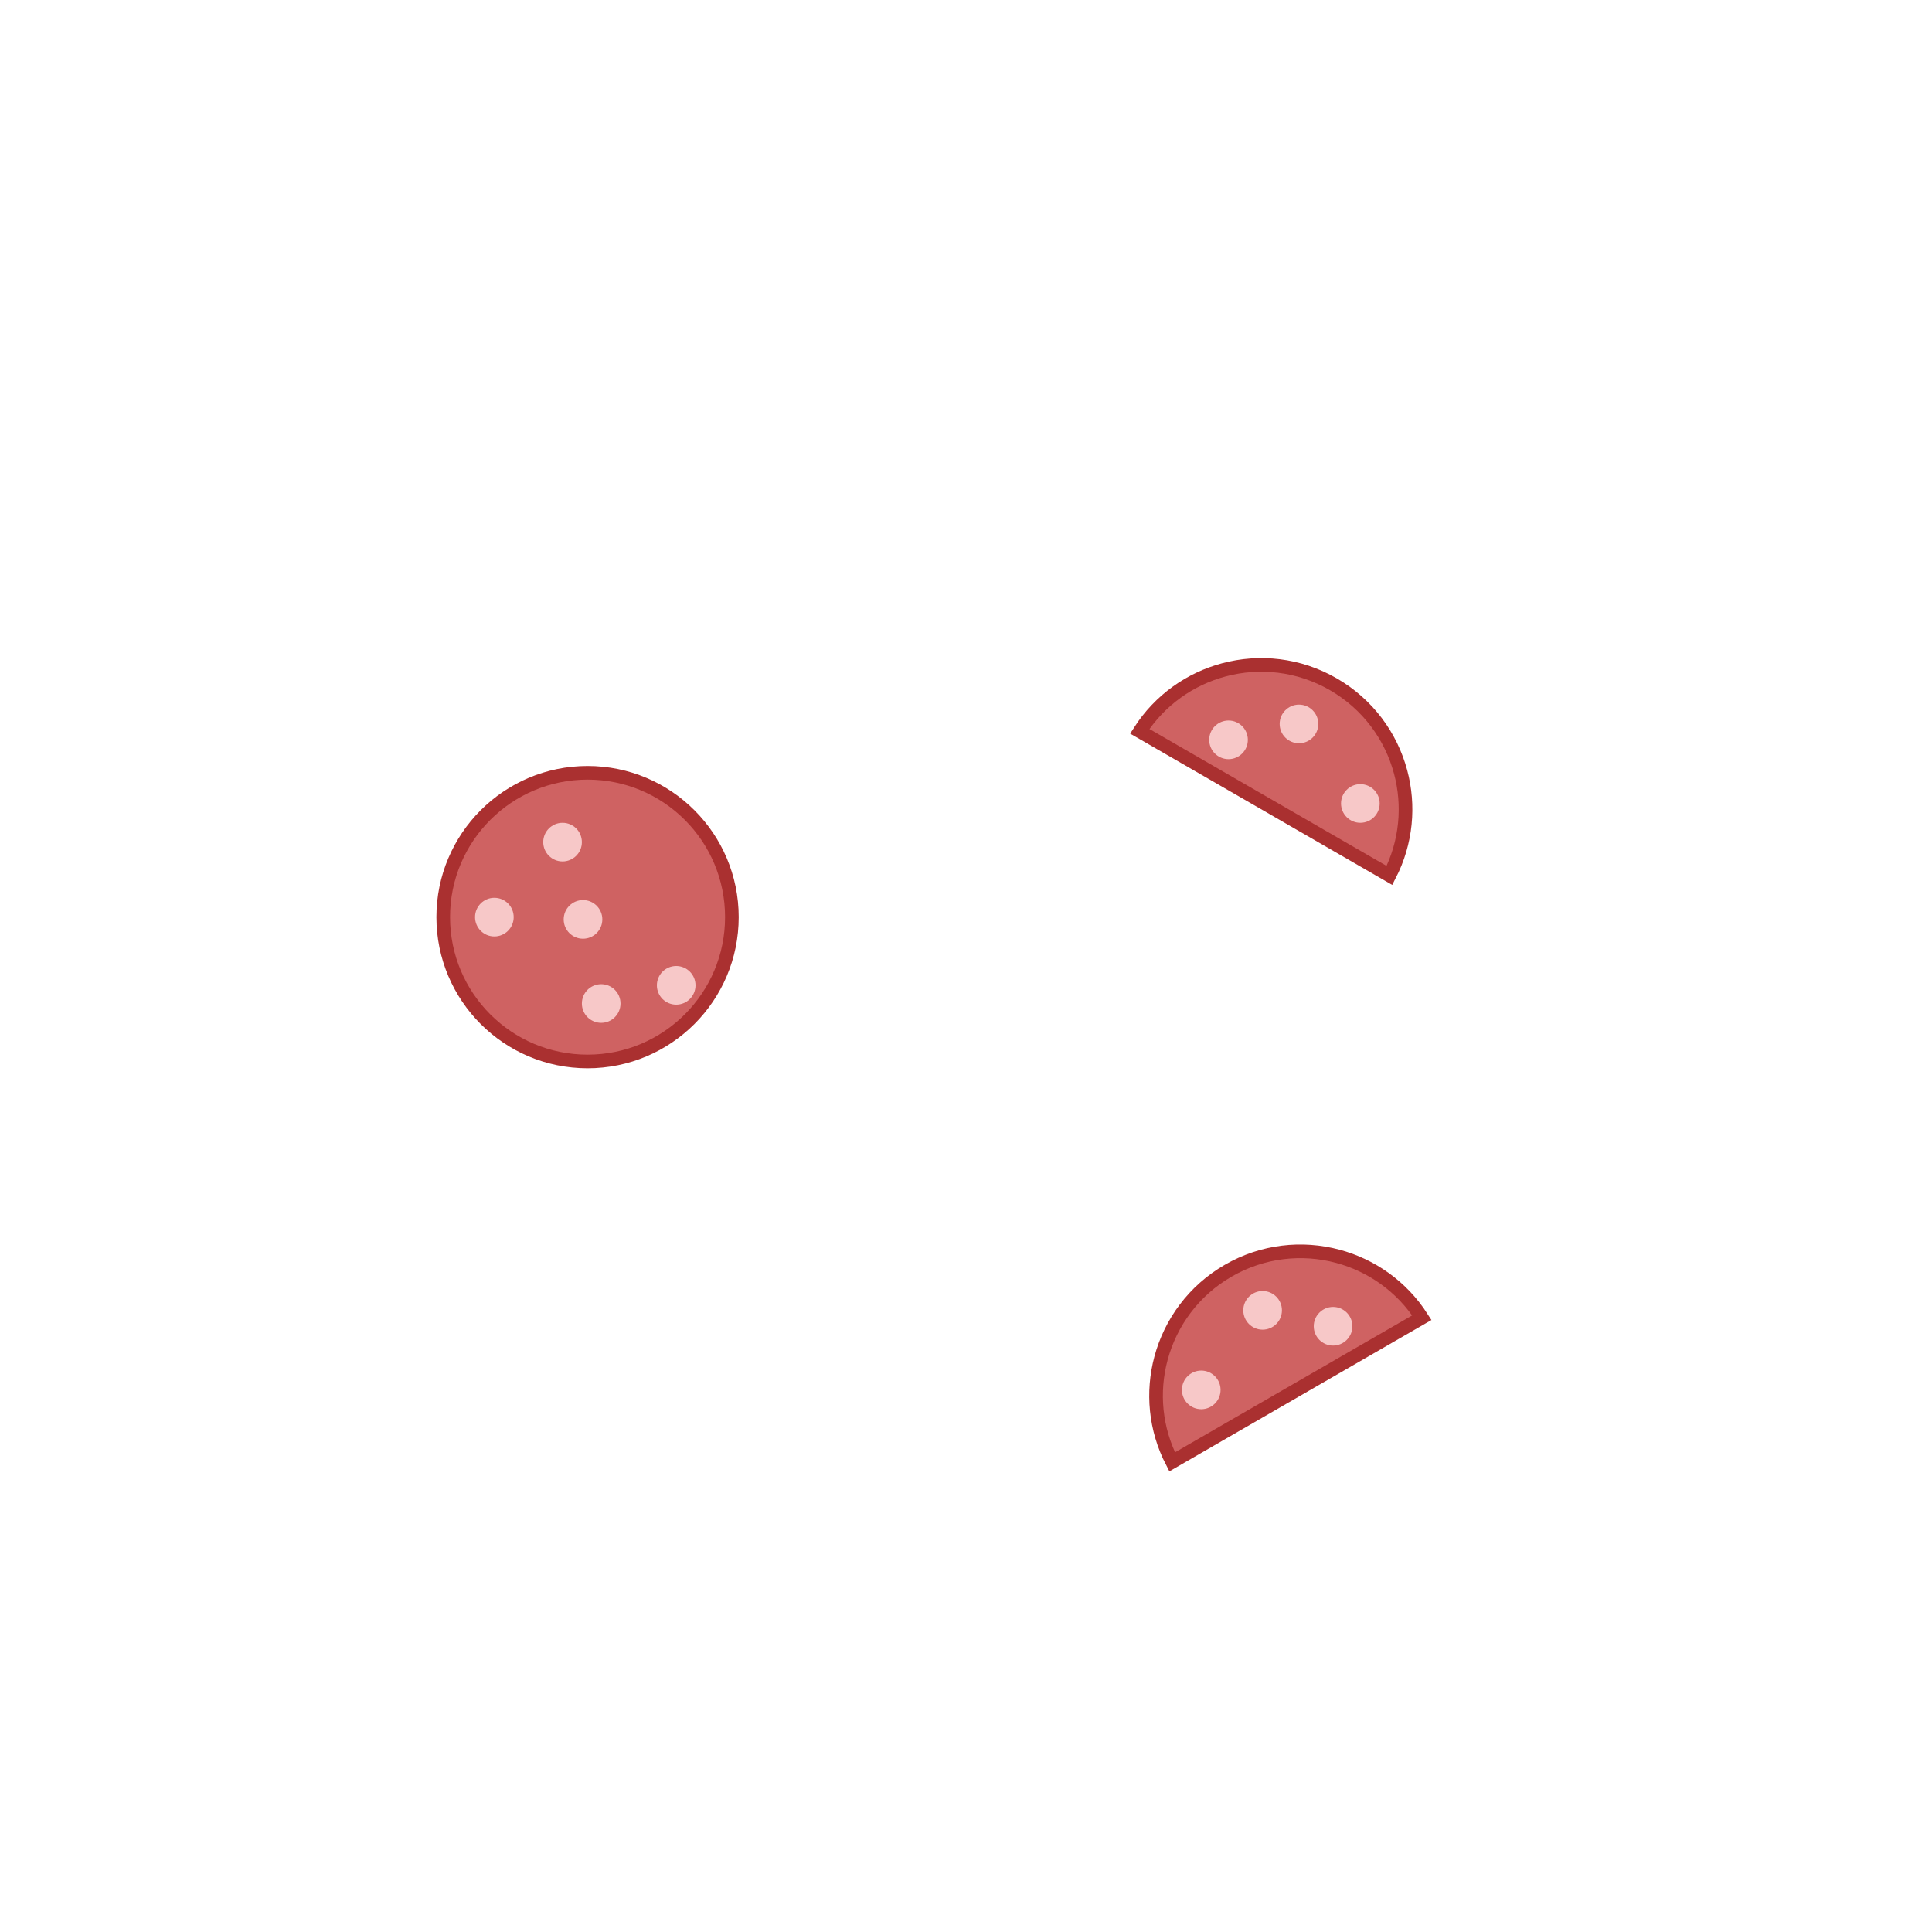
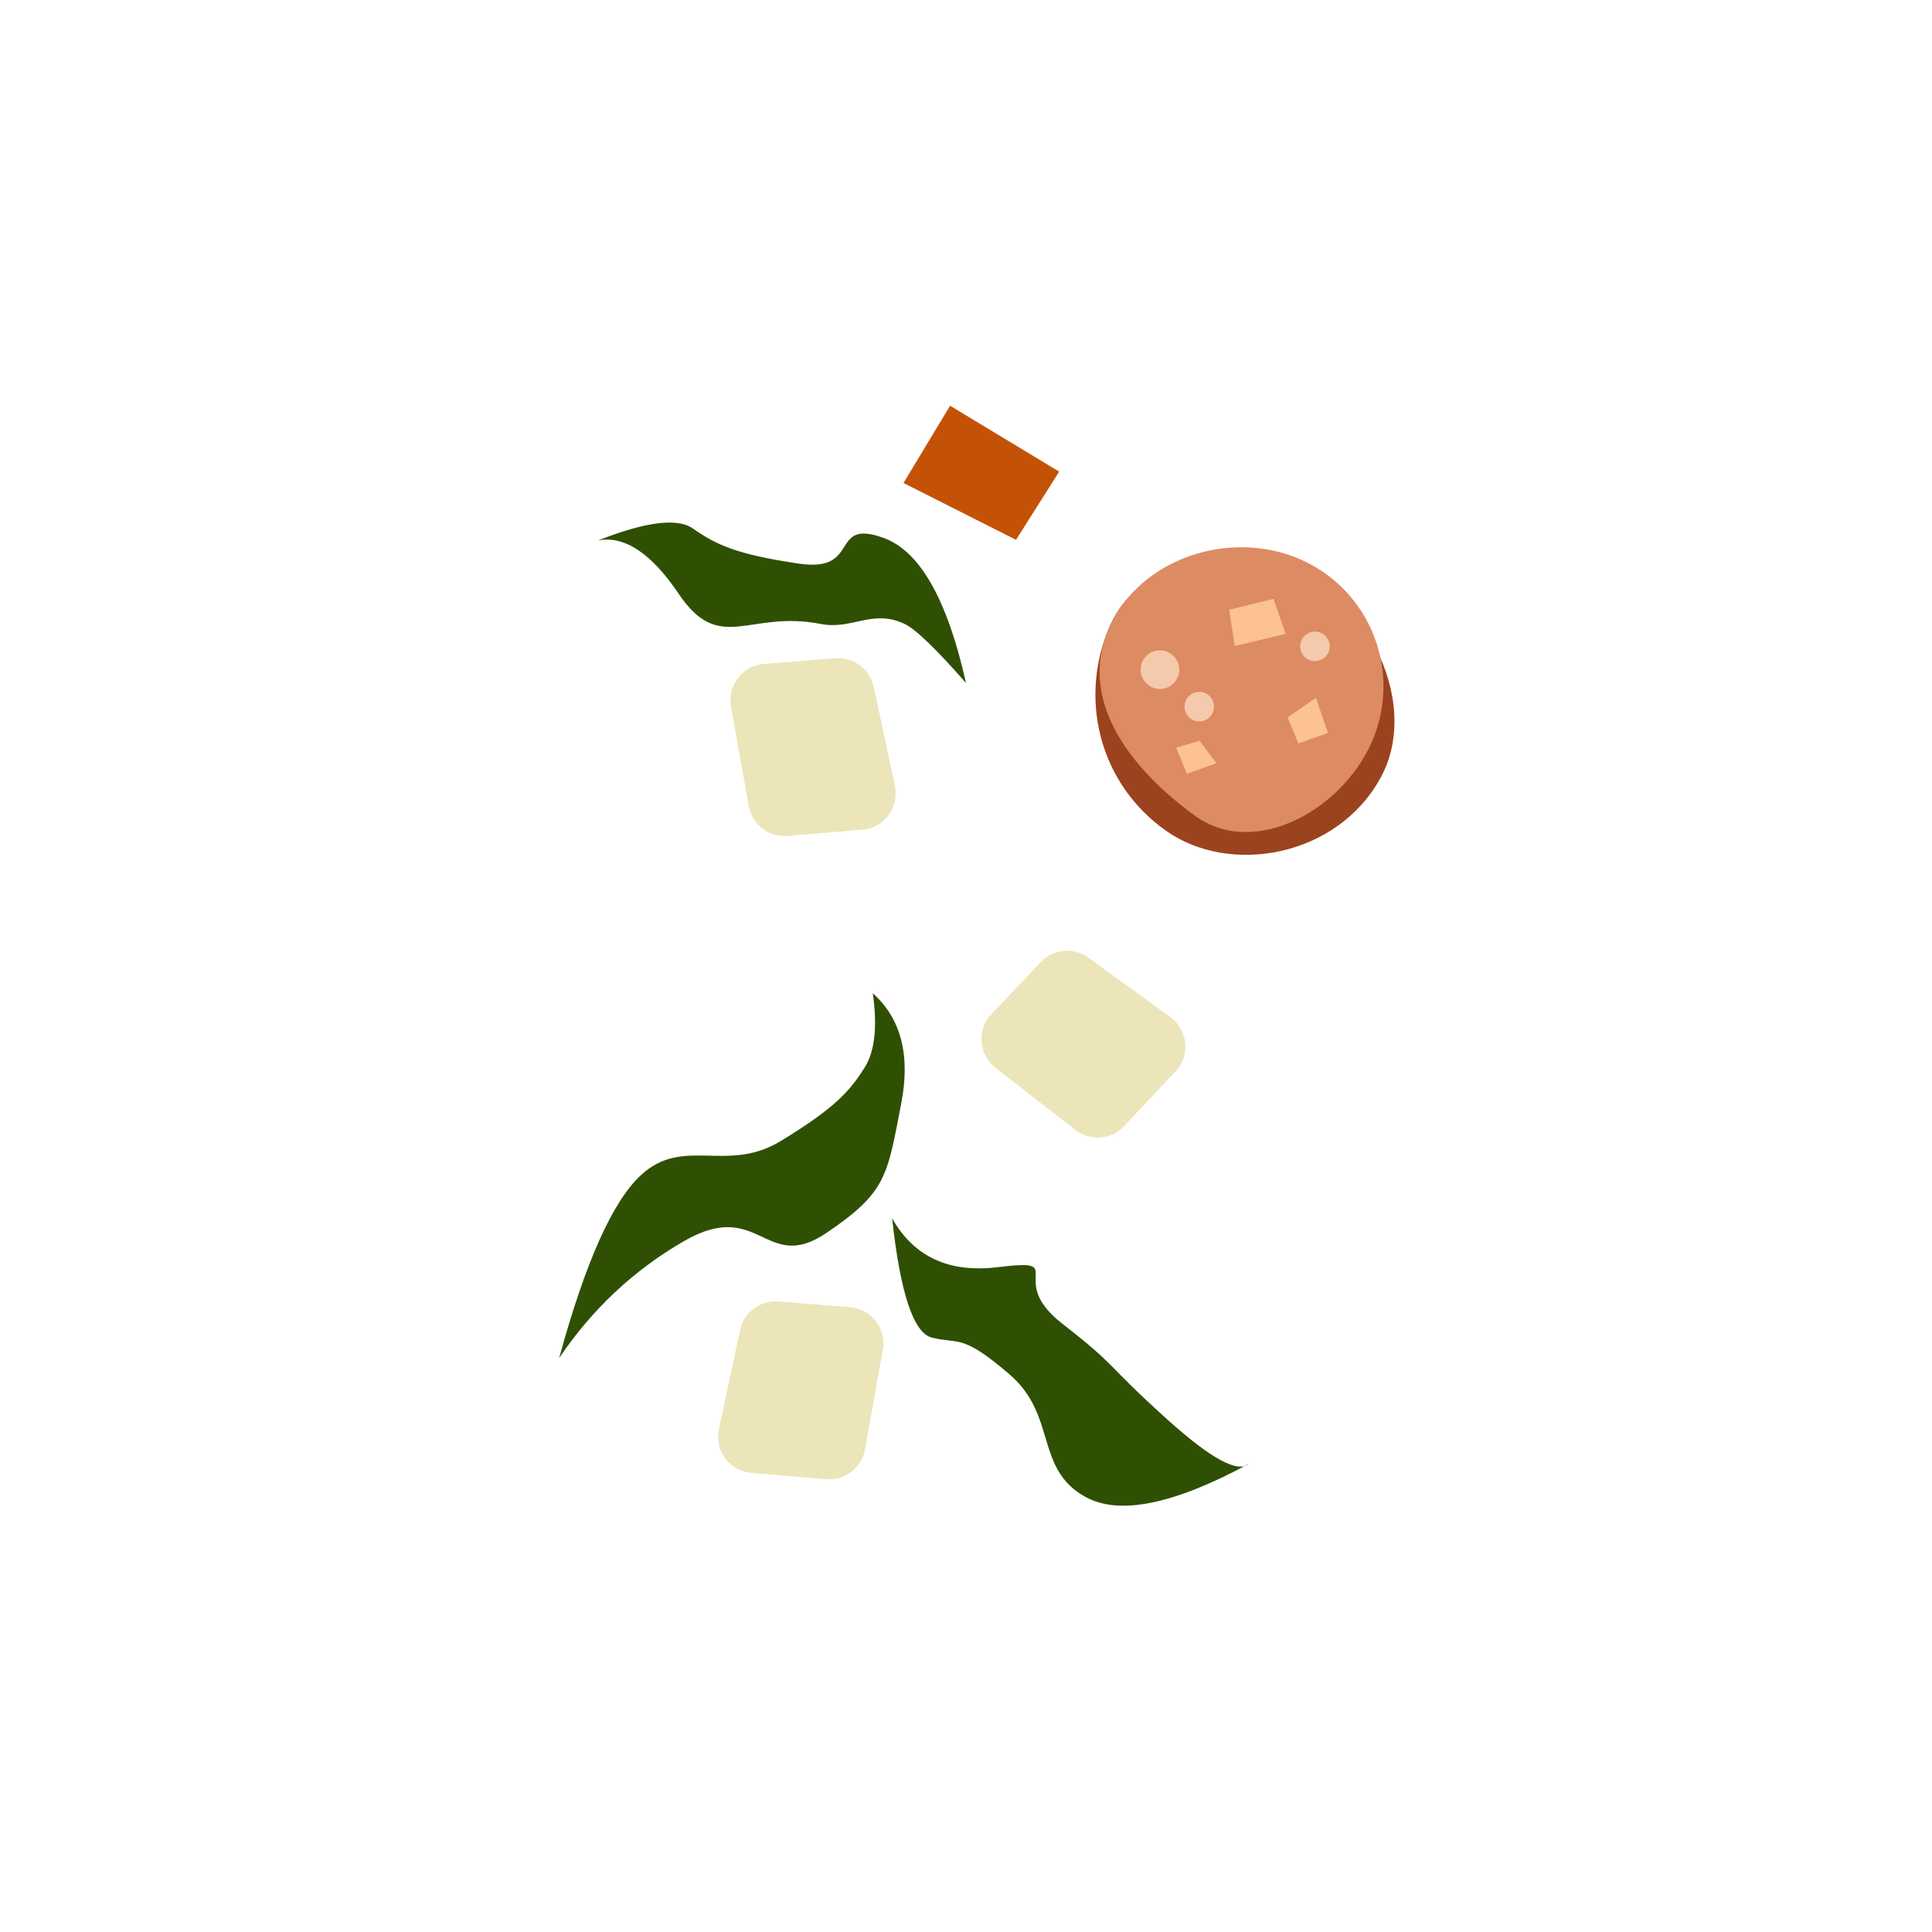
<svg xmlns="http://www.w3.org/2000/svg" width="850px" height="850px" viewBox="0 0 850 850" version="1.1">
  <g id="Page-4" stroke="none" stroke-width="1" fill="none" fill-rule="evenodd">
-     <g id="Group-7" transform="translate(192, 265)">
-       <g id="topping" transform="translate(0, 72)">
-         <circle id="Oval" stroke="#AA3030" stroke-width="6" fill="#CF6262" cx="66.5" cy="66.5" r="63.5" />
-         <circle id="Oval" fill="#F7C8C8" cx="25.5" cy="66.5" r="8.5" />
-         <circle id="Oval" fill="#F7C8C8" cx="55.5" cy="33.5" r="8.5" />
-         <circle id="Oval" fill="#F7C8C8" cx="72.5" cy="104.5" r="8.5" />
-         <circle id="Oval" fill="#F7C8C8" cx="105.5" cy="96.5" r="8.5" />
-         <circle id="Oval" fill="#F7C8C8" cx="64.5" cy="67.5" r="8.5" />
+     <g id="Group-35" transform="translate(246, 178.5)">
+       <g id="Group-33" transform="translate(301.7674, 130.1767) scale(-1, 1) rotate(69) translate(-301.7674, -130.1767) translate(233.7674, 61.6767)">
+         <path d="M77.704,136.207 C117.188,131.012 142.009,89.905 133.509,56.405 C125.009,22.905 95.294,0.954 61.605,0.954 C27.915,0.954 15.049,28.839 8.049,62.339 C1.049,95.839 38.219,141.402 77.704,136.207 Z" id="Oval" fill="#9B431E" />
+         <path d="M61.79,127 C95.48,127 131.29,98 122.79,66 C114.29,34 95.48,1 61.79,1 C28.101,1 0.79,32.311 0.79,66 C0.79,99.689 28.101,127 61.79,127 Z" id="Oval" fill="#DD8B62" />
+         <polygon id="Path-30" fill="#FCC290" points="21.29 64 32.79 47.5 46.79 55.5 33.79 74.5" />
+         <circle id="Oval" fill="#F5C9AC" cx="34.29" cy="88.5" r="6.5" />
+         <circle id="Oval" fill="#F5C9AC" cx="68.29" cy="28.5" r="8.5" />
+         <circle id="Oval" fill="#F5C9AC" cx="77.29" cy="50.5" r="6.5" />
+         <polygon id="Path-30" fill="#FCC290" points="55.29 97 67.79 88.5 76.79 97 67.79 107.5" />
+         <polygon id="Path-30" fill="#FCC290" points="91.29 56 97.79 47.5 106.79 56 97.79 66.5" />
      </g>
-       <g id="topping" transform="translate(305, 0)">
-         <path d="M74.5,32 C92.035,32 107.91,39.107 119.401,50.599 C130.233,61.431 137.17,76.159 137.93,92.5 L137.93,92.5 L11.07,92.5 C11.83,76.159 18.766,61.431 29.599,50.599 C41.09,39.107 56.965,32 74.5,32 Z" id="Oval" stroke="#AA3030" stroke-width="6" fill="#CF6262" transform="translate(74.5, 62.25) rotate(30) translate(-74.5, -62.25) " />
-         <circle id="Oval" fill="#F7C8C8" cx="43.5" cy="60.5" r="8.5" />
-         <circle id="Oval" fill="#F7C8C8" cx="74.5" cy="53.5" r="8.5" />
-         <circle id="Oval" fill="#F7C8C8" cx="101.5" cy="88.5" r="8.5" />
-       </g>
-       <g id="topping" transform="translate(363.5, 320.5) scale(-1, 1) translate(-363.5, -320.5) translate(289, 258)">
-         <path d="M74.5,32 C92.035,32 107.91,39.107 119.401,50.599 C130.233,61.431 137.17,76.159 137.93,92.5 L137.93,92.5 L11.07,92.5 C11.83,76.159 18.766,61.431 29.599,50.599 C41.09,39.107 56.965,32 74.5,32 Z" id="Oval" stroke="#AA3030" stroke-width="6" fill="#CF6262" transform="translate(74.5, 62.25) rotate(30) translate(-74.5, -62.25) " />
-         <circle id="Oval" fill="#F7C8C8" cx="43.5" cy="60.5" r="8.5" />
-         <circle id="Oval" fill="#F7C8C8" cx="74.5" cy="53.5" r="8.5" />
-         <circle id="Oval" fill="#F7C8C8" cx="101.5" cy="88.5" r="8.5" />
-       </g>
+       <polygon id="Path-31" fill="#C45206" points="151.5 34 201 59 220 29 172 0" />
+       <path d="M70.289,450.238 L79.573,406.722 C81.248,398.87 88.483,393.475 96.486,394.11 L127.91,396.604 C136.719,397.303 143.293,405.011 142.594,413.82 C142.552,414.339 142.486,414.857 142.394,415.37 L134.565,459.153 C133.112,467.284 125.707,472.972 117.476,472.28 L84.598,469.52 C75.793,468.78 69.254,461.043 69.993,452.237 C70.05,451.565 70.149,450.897 70.289,450.238 Z" id="Path-32" fill="#EBE5B9" />
+       <path d="M76.289,167.238 L85.573,123.722 C87.248,115.87 94.483,110.475 102.486,111.11 L133.91,113.604 C142.719,114.303 149.293,122.011 148.594,130.82 C148.552,131.339 148.486,131.857 148.394,132.37 L140.565,176.153 C139.112,184.284 131.707,189.972 123.476,189.28 L90.598,186.52 C81.793,185.78 75.254,178.043 75.993,169.237 C76.05,168.565 76.149,167.897 76.289,167.238 Z" id="Path-32" fill="#EBE5B9" transform="translate(112, 150.25) scale(-1, 1) translate(-112, -150.25) " />
+       <path d="M195.289,297.238 L204.573,253.722 C206.248,245.87 213.483,240.475 221.486,241.11 L252.91,243.604 C261.719,244.303 268.293,252.011 267.594,260.82 C267.552,261.339 267.486,261.857 267.394,262.37 L259.565,306.153 C258.112,314.284 250.707,319.972 242.476,319.28 L209.598,316.52 C200.793,315.78 194.254,308.043 194.993,299.237 C195.05,298.565 195.149,297.897 195.289,297.238 Z" id="Path-32" fill="#EBE5B9" transform="translate(231, 280.25) scale(-1, 1) rotate(42) translate(-231, -280.25) " />
+       <path d="M-7.10542736e-14,419 C11.509,376.873 23.509,350.04 36,338.5 C54.737,321.19 73.789,337.943 97.5,323.5 C121.211,309.057 127.9,301.593 134.5,291 C138.9,283.938 140.067,273.105 138,258.5 C150.451,269.644 154.617,285.811 150.5,307 C144.324,338.784 144.289,345.907 117.5,364 C90.711,382.093 88.195,348.354 55,367.5 C32.87,380.264 14.536,397.431 -7.10542736e-14,419 Z" id="Path-33" fill="#2F5003" />
+       <path d="M149.351,474.434 C142.526,437.308 145.359,412.974 157.851,401.434 C176.587,384.124 195.64,400.877 219.351,386.434 C243.061,371.991 238.648,369.568 245.248,358.975 C249.649,351.913 268.095,351.773 300.587,358.555 C281.493,362.419 269.887,374.945 265.77,396.135 C259.594,427.919 260.139,397.341 233.351,415.434 C206.562,433.527 212.046,427.288 178.851,446.434 C156.72,459.198 146.887,468.531 149.351,474.434 Z" id="Path-33" fill="#2F5003" transform="translate(223.1602, 414.0026) rotate(252) translate(-223.1602, -414.0026) " />
+       <path d="M39.265,150.429 C32.44,113.303 35.274,88.97 47.765,77.429 C66.502,60.119 62.572,87.87 86.283,73.427 C109.993,58.984 116.682,51.52 123.283,40.927 C127.683,33.865 141.183,30.032 163.783,29.427 C152.233,31.904 144.4,43.738 140.283,64.927 C134.107,96.711 114.807,83.397 88.018,101.49 C76.18,109.485 64.385,104.215 53.96,115.947 C50.425,119.924 45.527,131.418 39.265,150.429 Z" id="Path-33" fill="#2F5003" transform="translate(99.71538, 89.92825) scale(-1, 1) rotate(23) translate(-99.71538, -89.92825) " />
    </g>
  </g>
</svg>
